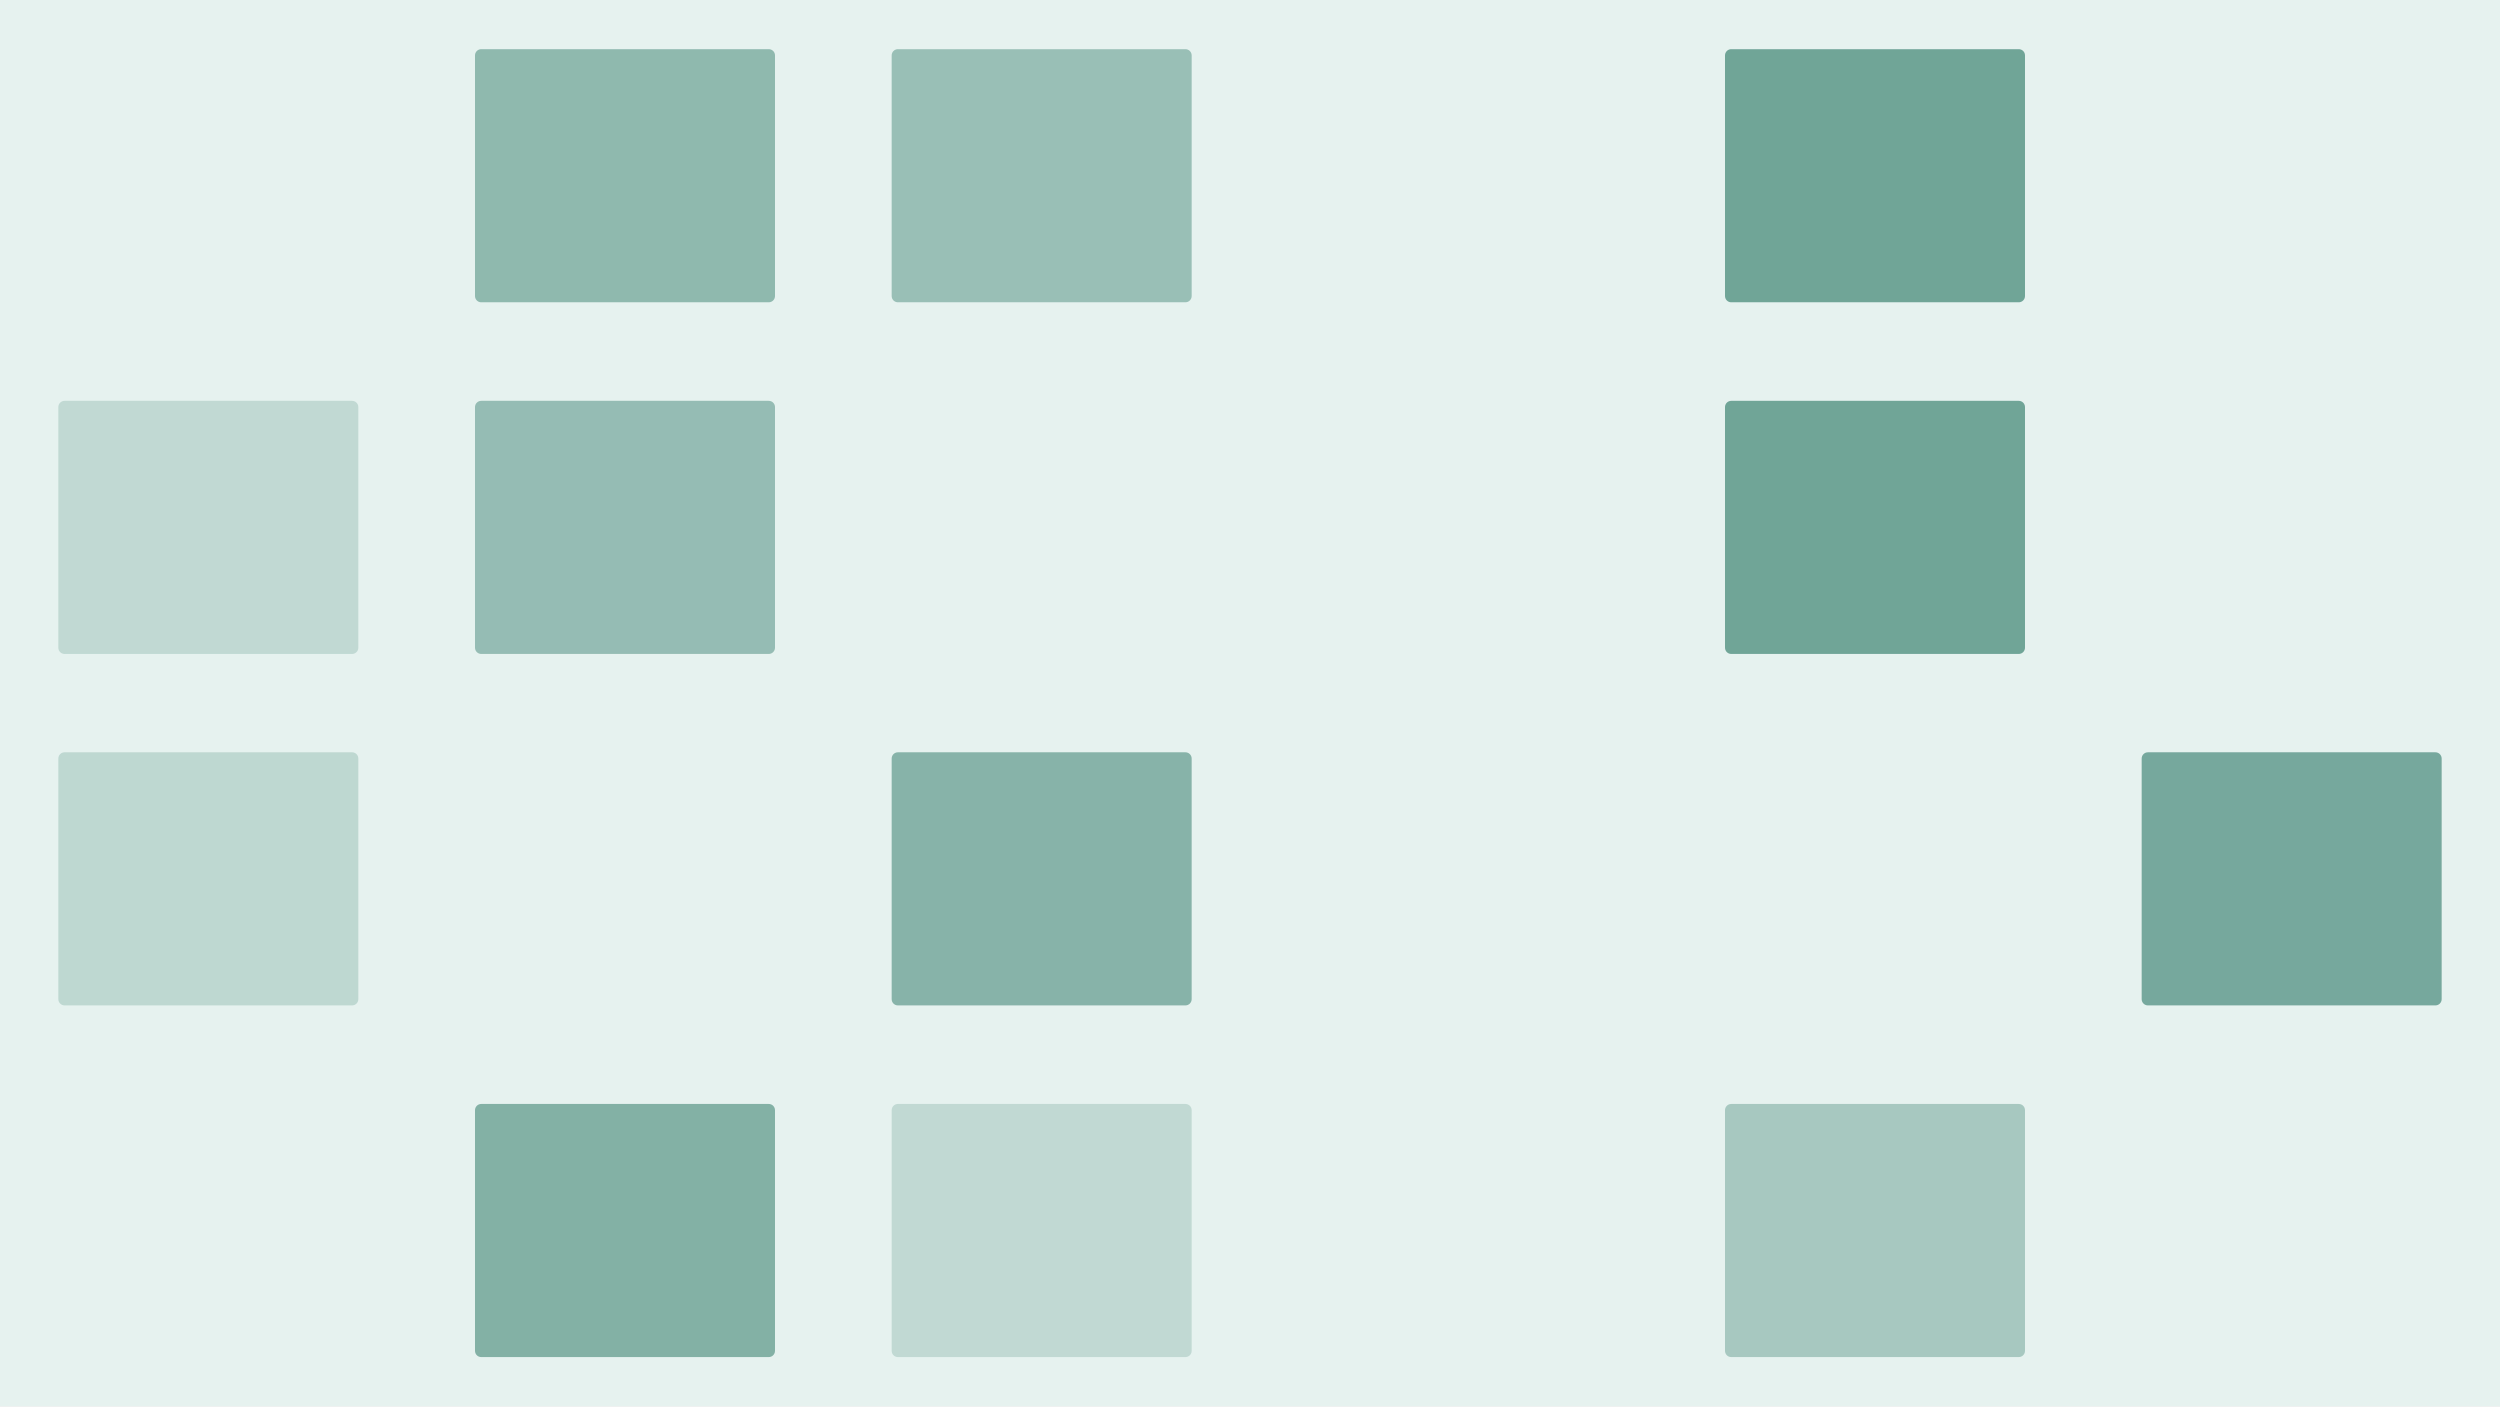
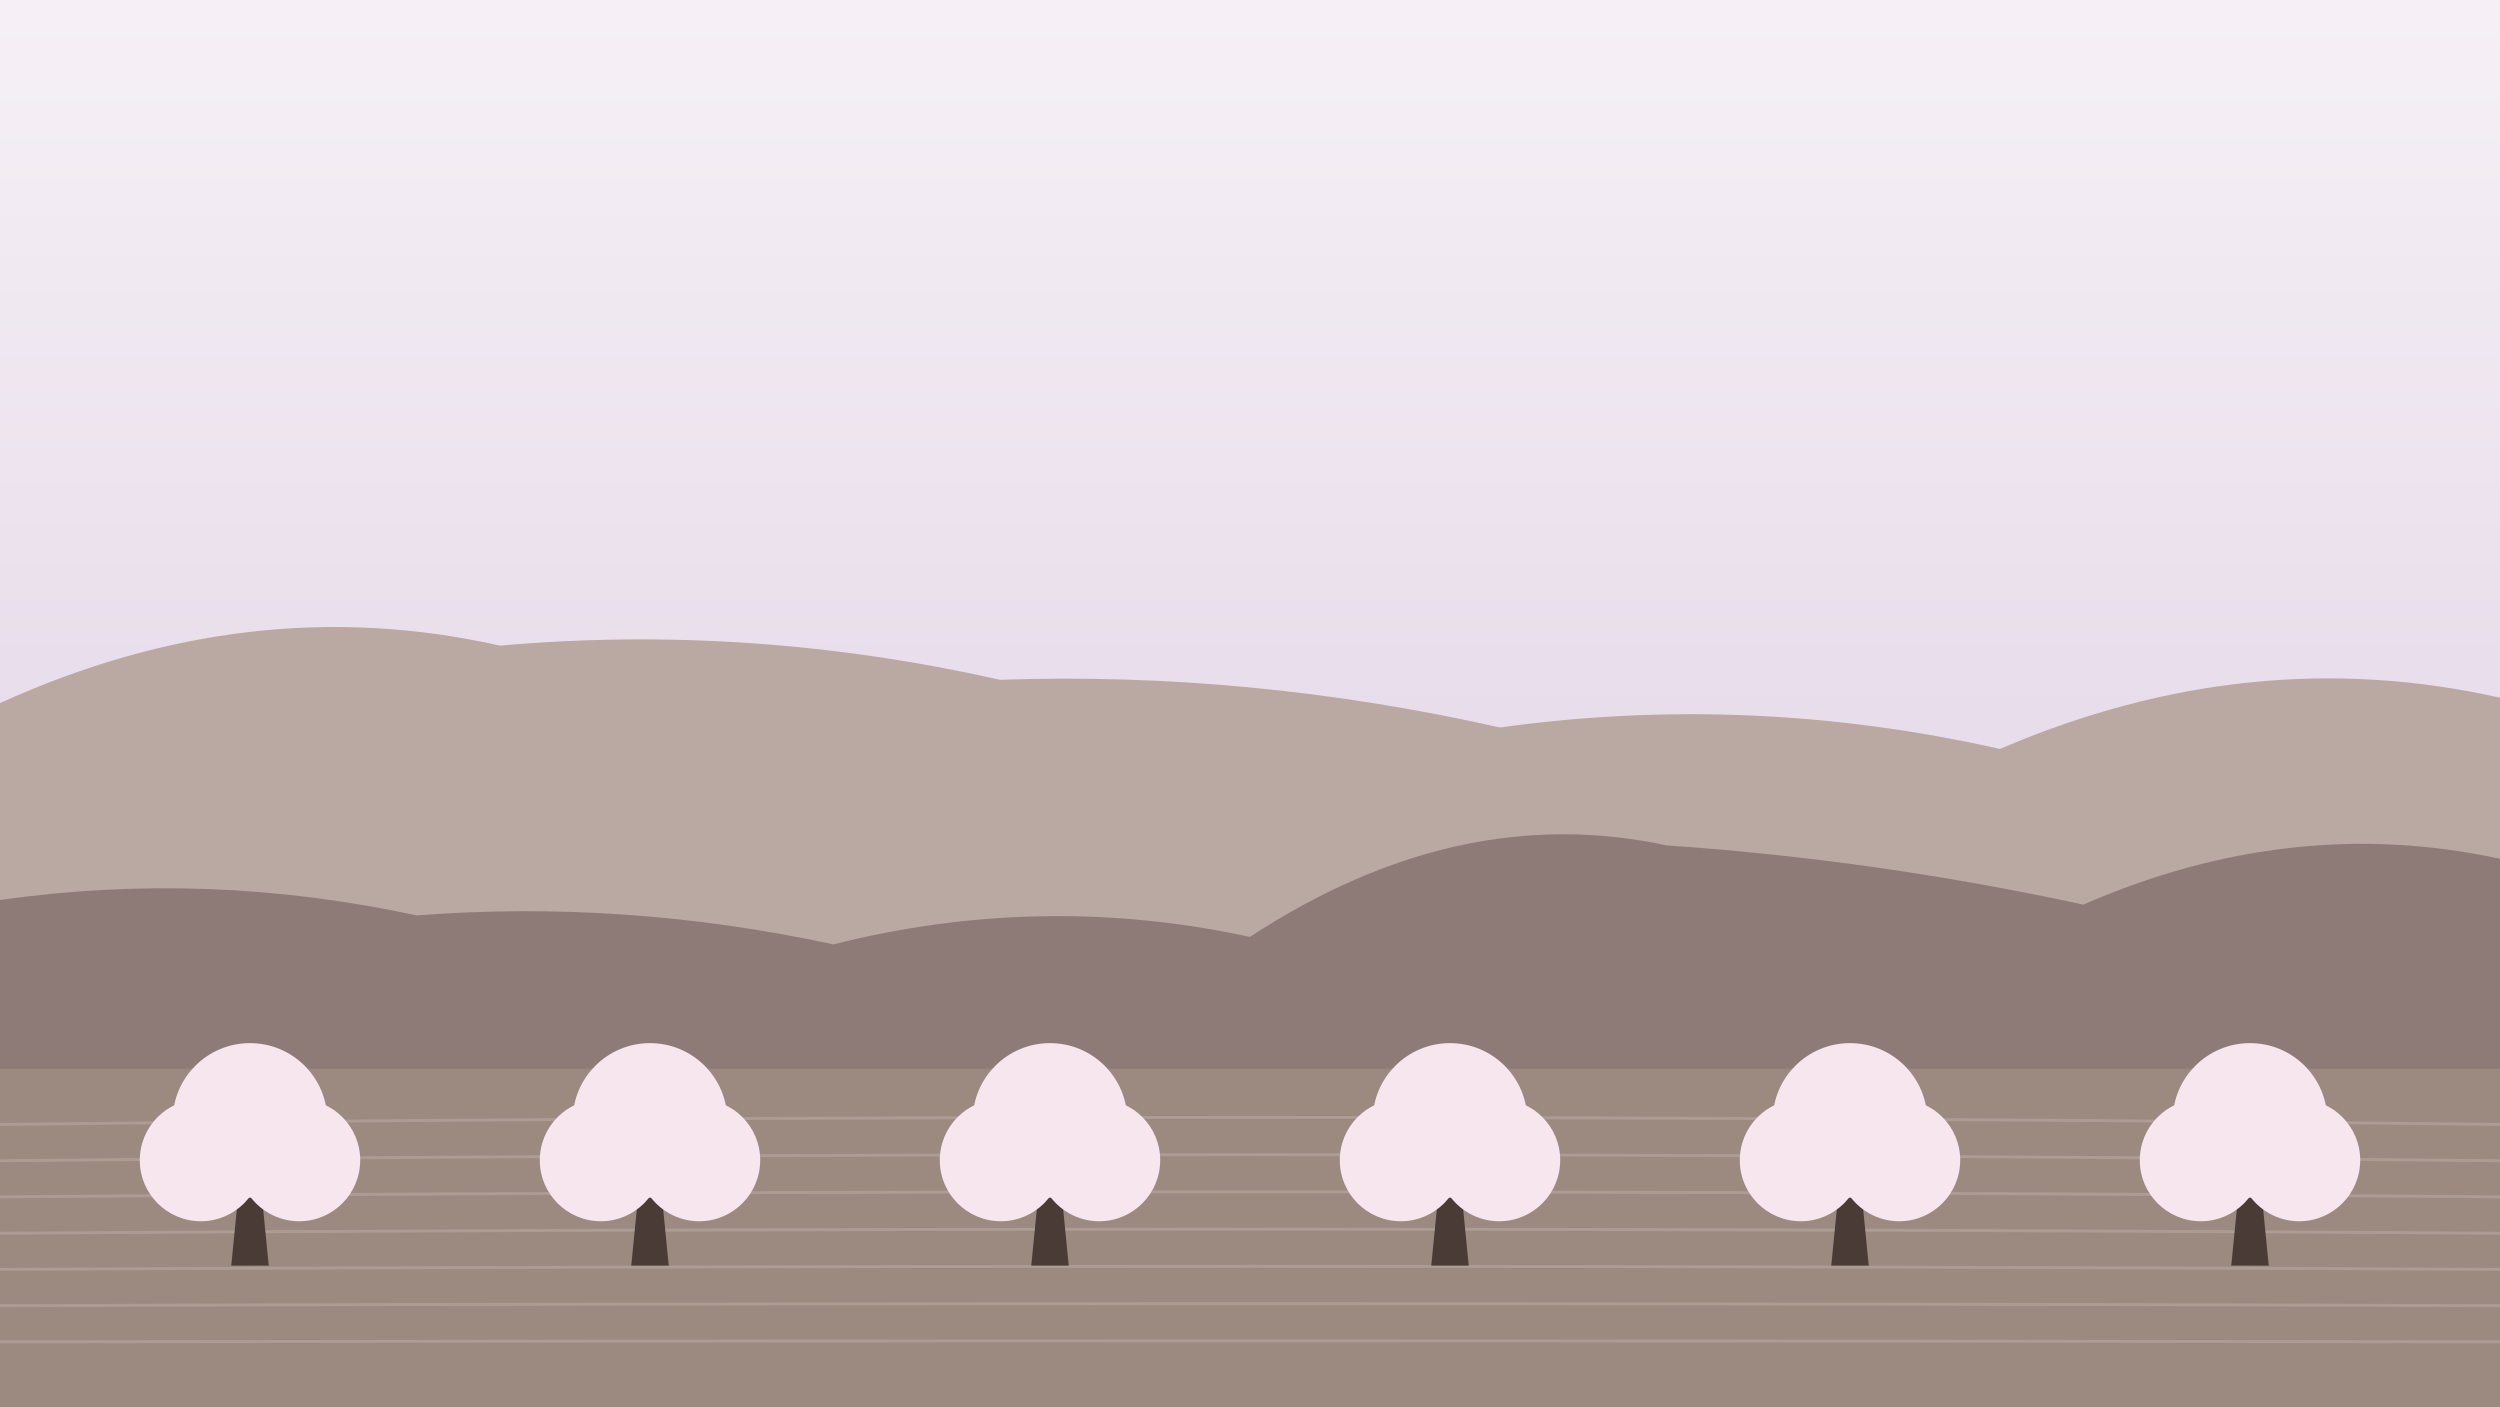
<svg xmlns="http://www.w3.org/2000/svg" viewBox="0 0 1200 675" width="1200" height="675" role="img">
-   <rect width="1200" height="675" fill="#E6F2EF" />
-   <rect x="28.0" y="192.4" width="144.0" height="121.5" rx="3" fill="#1F6F5C" opacity="0.19" />
-   <rect x="28.0" y="361.1" width="144.0" height="121.5" rx="3" fill="#1F6F5C" opacity="0.20" />
-   <rect x="228.0" y="23.6" width="144.0" height="121.5" rx="3" fill="#1F6F5C" opacity="0.44" />
-   <rect x="228.0" y="192.4" width="144.0" height="121.5" rx="3" fill="#1F6F5C" opacity="0.41" />
-   <rect x="228.0" y="529.9" width="144.0" height="121.5" rx="3" fill="#1F6F5C" opacity="0.50" />
-   <rect x="428.0" y="23.6" width="144.0" height="121.5" rx="3" fill="#1F6F5C" opacity="0.39" />
-   <rect x="428.0" y="361.1" width="144.0" height="121.5" rx="3" fill="#1F6F5C" opacity="0.48" />
-   <rect x="428.0" y="529.9" width="144.0" height="121.5" rx="3" fill="#1F6F5C" opacity="0.19" />
-   <rect x="828.0" y="23.6" width="144.0" height="121.5" rx="3" fill="#1F6F5C" opacity="0.59" />
-   <rect x="828.0" y="192.4" width="144.0" height="121.5" rx="3" fill="#1F6F5C" opacity="0.59" />
-   <rect x="828.0" y="529.9" width="144.0" height="121.5" rx="3" fill="#1F6F5C" opacity="0.32" />
-   <rect x="1028.0" y="361.1" width="144.0" height="121.5" rx="3" fill="#1F6F5C" opacity="0.56" />
+   <defs>
+     <linearGradient id="ceu" x1="0" y1="0" x2="0" y2="1">
+       <stop offset="0%" stop-color="#F6F0F6" />
+       <stop offset="55%" stop-color="#E7DCEA" />
+       <stop offset="100%" stop-color="#D2C2DA" />
+     </linearGradient>
+   </defs>
+   <rect width="1200" height="675" fill="url(#ceu)" />
+   <path d="M0 675 L0 337.5 Q120 282.9 240 309.9 Q360 299.3 480 326.3 Q600 322.2 720 349.2 Q840 332.5 960 359.5 Q1080 307.9 1200 334.9 L1200 675 Z" fill="#B9A9A2" />
+   <path d="M0 675 L0 432 Q100 417.8 200 439.4 Q300 431.7 400 453.3 Q500 428.1 600 449.7 Q700 384.2 800 405.8 Q900 412.6 1000 434.2 Q1100 390.6 1200 412.2 L1200 675 Z" fill="#8E7B78" />
+   <rect x="0" y="513" width="1200" height="499.5" fill="#9C8A80" />
+   <path d="M-24 540 Q600 532.7 1224 540" fill="none" stroke="#FFFFFF" stroke-width="1.4" opacity="0.16" />
+   <path d="M-24 557.4 Q600 551.1 1224 557.4" fill="none" stroke="#FFFFFF" stroke-width="1.4" opacity="0.16" />
+   <path d="M-24 574.7 Q600 569.5 1224 574.7" fill="none" stroke="#FFFFFF" stroke-width="1.4" opacity="0.16" />
+   <path d="M-24 592.1 Q600 587.9 1224 592.1" fill="none" stroke="#FFFFFF" stroke-width="1.4" opacity="0.16" />
+   <path d="M-24 609.4 Q600 606.3 1224 609.4" fill="none" stroke="#FFFFFF" stroke-width="1.4" opacity="0.16" />
+   <path d="M-24 626.8 Q600 624.7 1224 626.8" fill="none" stroke="#FFFFFF" stroke-width="1.4" opacity="0.16" />
+   <path d="M-24 644.1 Q600 643.1 1224 644.1" fill="none" stroke="#FFFFFF" stroke-width="1.4" opacity="0.16" />
+   <g>
+     <path d="M111 607.5 L114.9 568.1 L125.1 568.1 L129 607.5 Z" fill="#4A3B36" />
+     <circle cx="96.4" cy="556.9" r="29.3" fill="#F7E6EE" />
+     <circle cx="120" cy="537.8" r="37.1" fill="#F7E6EE" />
+     <circle cx="143.6" cy="556.9" r="29.3" fill="#F7E6EE" />
+   </g>
+   <g>
+     <path d="M303 607.5 L306.9 568.1 L317.1 568.1 L321 607.5 Z" fill="#4A3B36" />
+     <circle cx="288.4" cy="556.9" r="29.3" fill="#F7E6EE" />
+     <circle cx="312" cy="537.8" r="37.1" fill="#F7E6EE" />
+     <circle cx="335.6" cy="556.9" r="29.3" fill="#F7E6EE" />
+   </g>
+   <g>
+     <path d="M495 607.5 L498.9 568.1 L509.1 568.1 L513 607.5 Z" fill="#4A3B36" />
+     <circle cx="480.4" cy="556.9" r="29.3" fill="#F7E6EE" />
+     <circle cx="504" cy="537.8" r="37.1" fill="#F7E6EE" />
+     <circle cx="527.6" cy="556.9" r="29.3" fill="#F7E6EE" />
+   </g>
+   <g>
+     <path d="M687 607.5 L690.9 568.1 L701.1 568.1 L705 607.5 Z" fill="#4A3B36" />
+     <circle cx="672.4" cy="556.9" r="29.3" fill="#F7E6EE" />
+     <circle cx="696" cy="537.8" r="37.1" fill="#F7E6EE" />
+     <circle cx="719.6" cy="556.9" r="29.3" fill="#F7E6EE" />
+   </g>
+   <g>
+     <path d="M879 607.5 L882.9 568.1 L893.1 568.1 L897 607.5 Z" fill="#4A3B36" />
+     <circle cx="864.4" cy="556.9" r="29.3" fill="#F7E6EE" />
+     <circle cx="888" cy="537.8" r="37.1" fill="#F7E6EE" />
+     <circle cx="911.6" cy="556.9" r="29.3" fill="#F7E6EE" />
+   </g>
+   <g>
+     <path d="M1071 607.5 L1074.9 568.1 L1085.1 568.1 L1089 607.5 Z" fill="#4A3B36" />
+     <circle cx="1056.4" cy="556.9" r="29.3" fill="#F7E6EE" />
+     <circle cx="1080" cy="537.8" r="37.1" fill="#F7E6EE" />
+     <circle cx="1103.6" cy="556.9" r="29.3" fill="#F7E6EE" />
+   </g>
</svg>
